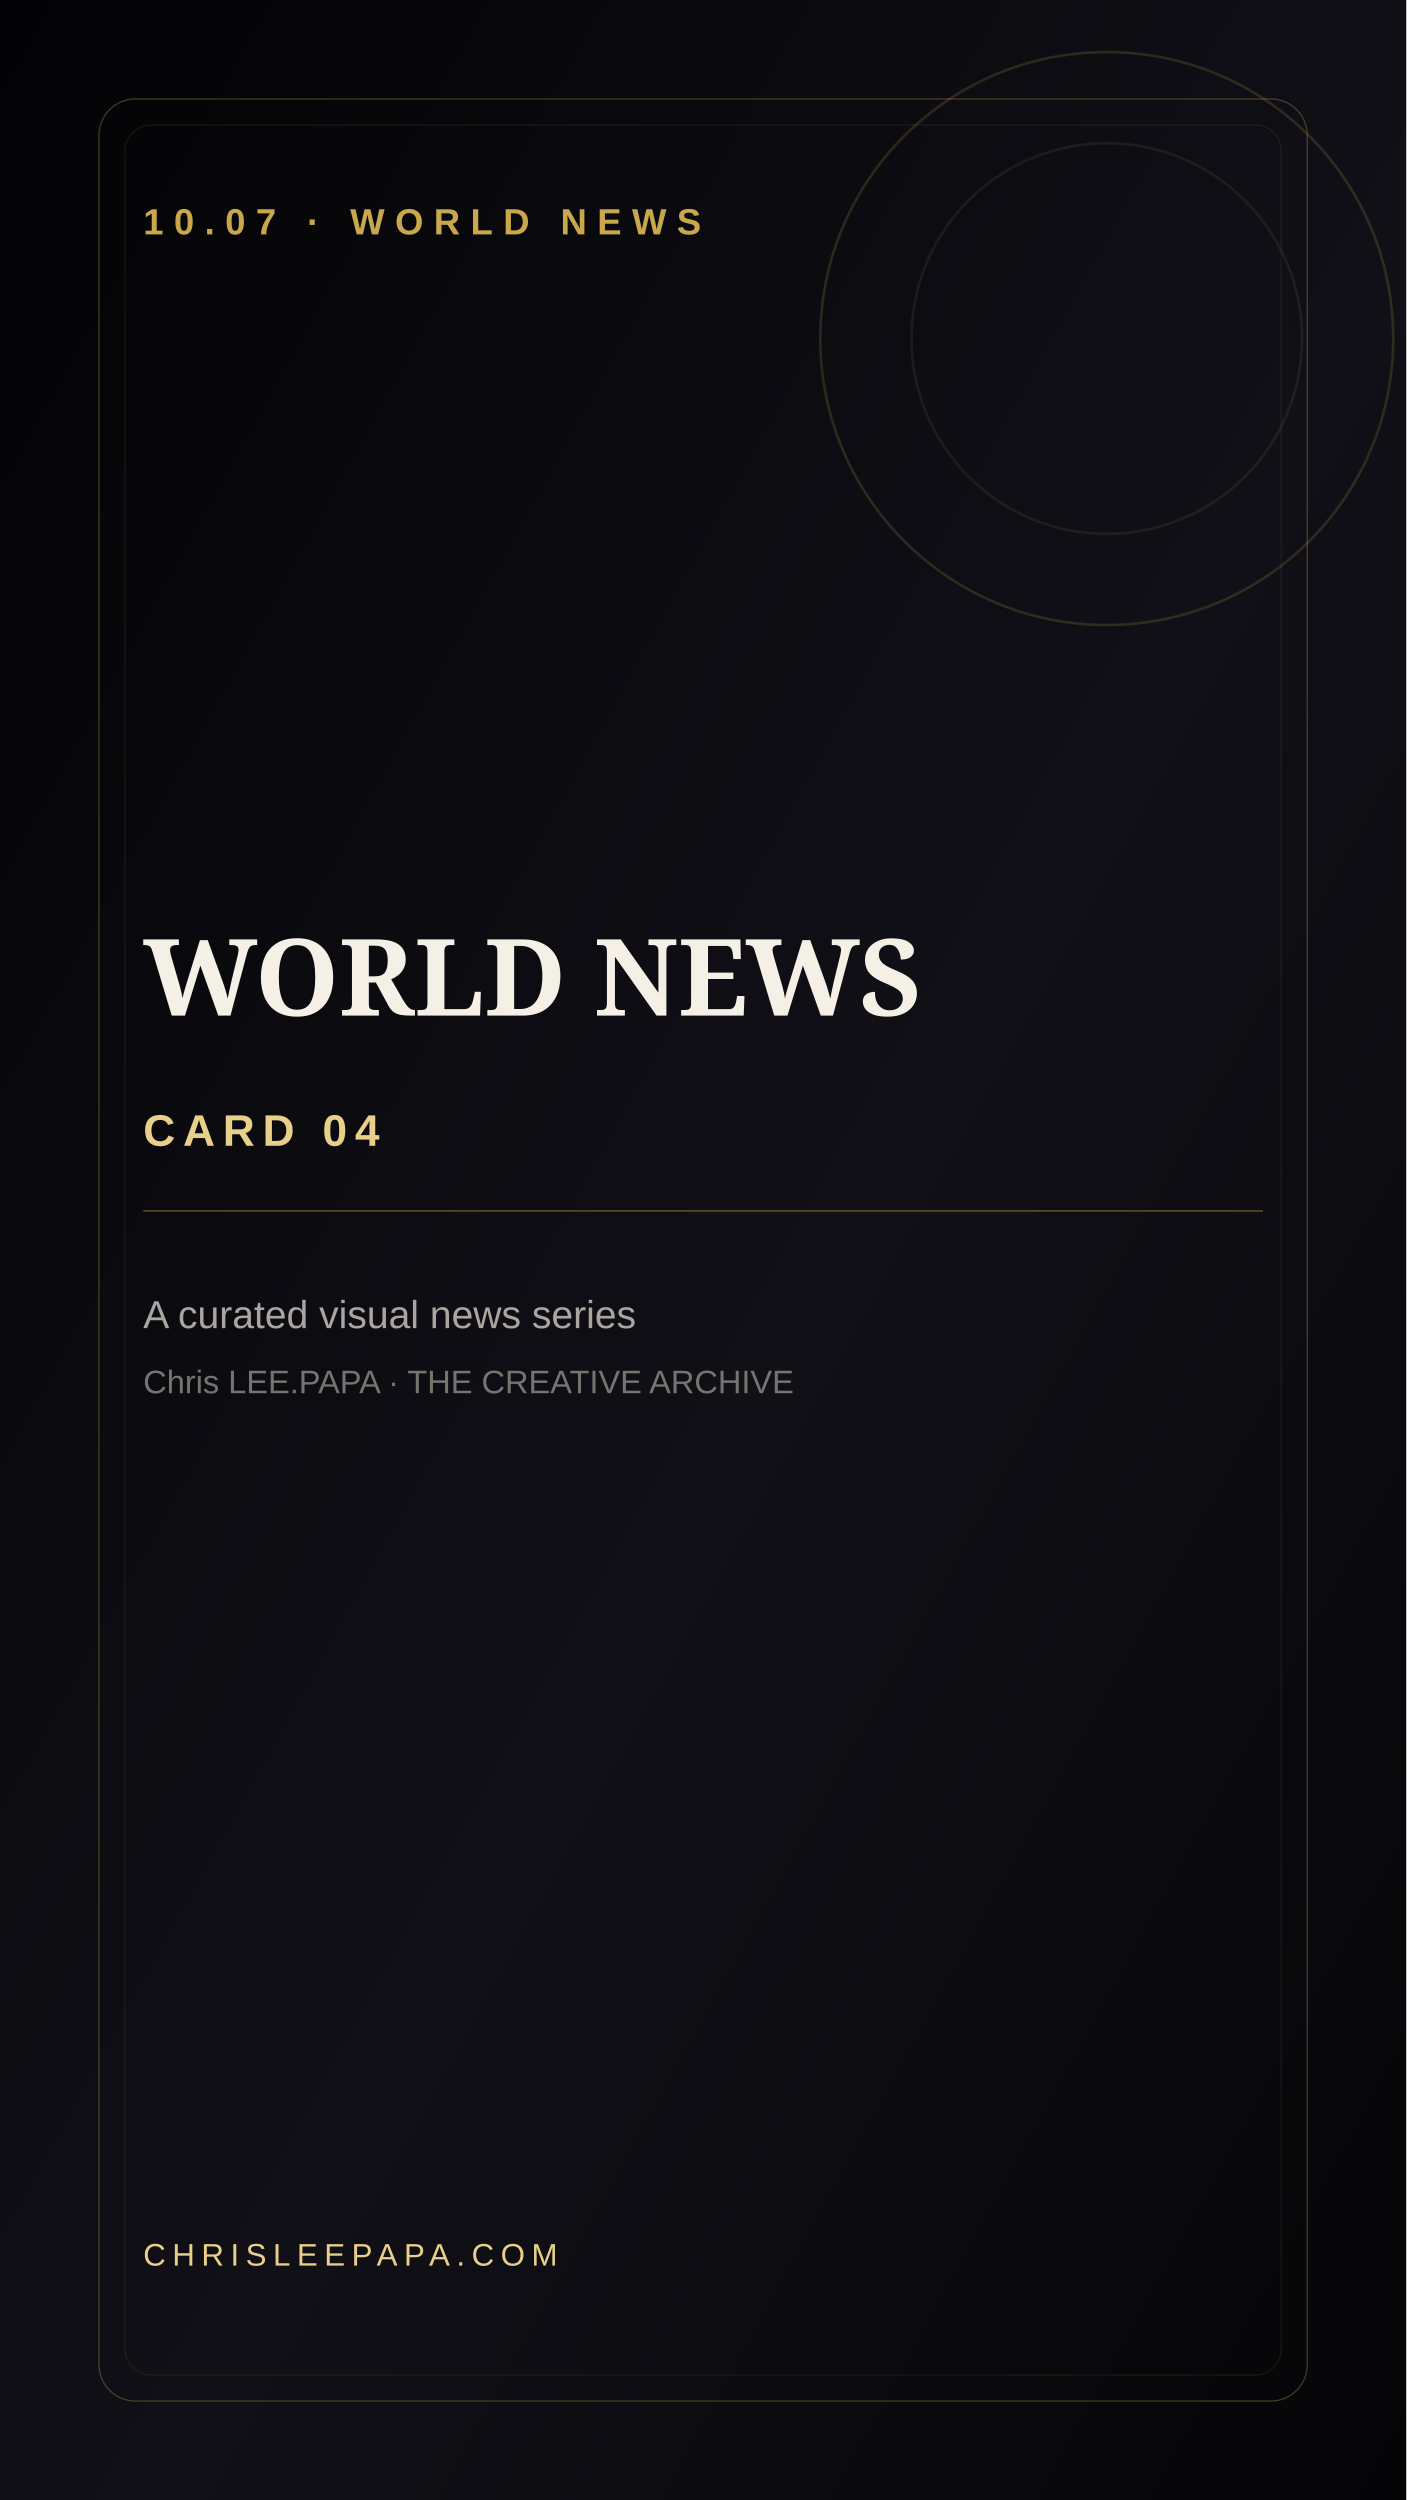
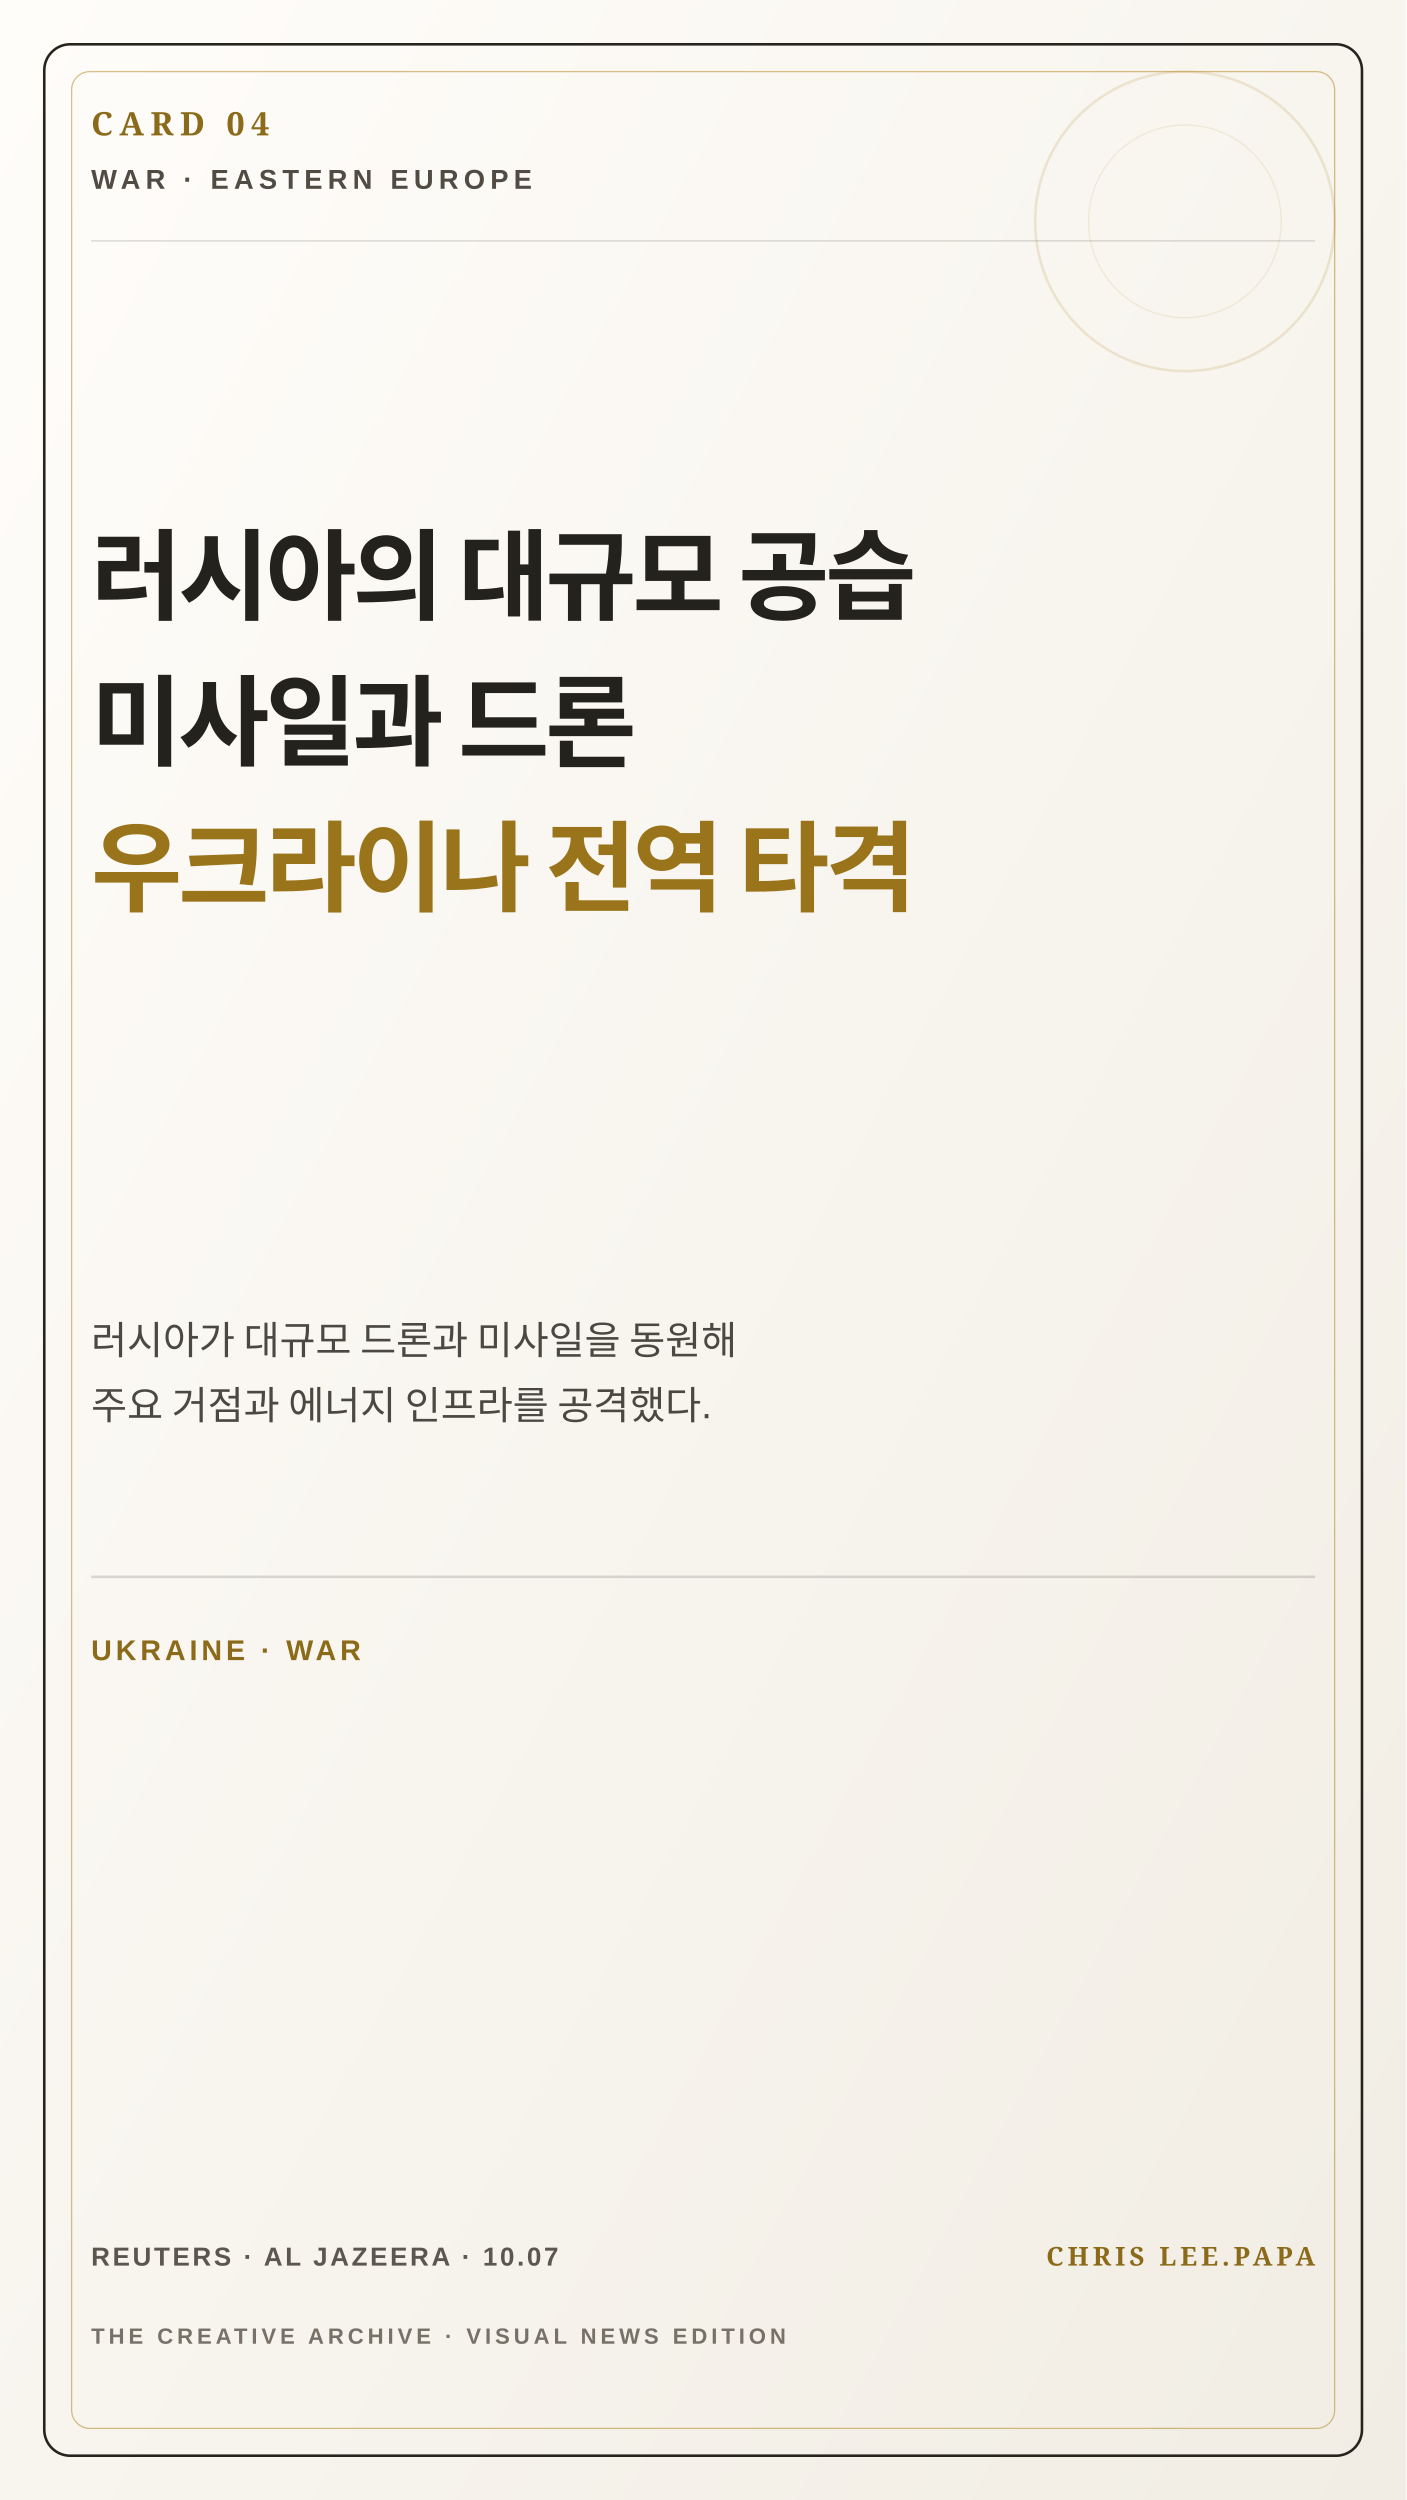
- <svg xmlns="http://www.w3.org/2000/svg" viewBox="0 0 1080 1920">
+ <svg xmlns="http://www.w3.org/2000/svg" width="1080" height="1920" viewBox="0 0 1080 1920">
  <defs>
-     <linearGradient id="g" x1="0" y1="0" x2="1" y2="1">
-       <stop offset="0" stop-color="#030305" />
-       <stop offset=".55" stop-color="#111017" />
-       <stop offset="1" stop-color="#050507" />
+     <linearGradient id="paper" x1="0" y1="0" x2="1" y2="1">
+       <stop offset="0" stop-color="#fffdfa" />
+       <stop offset="1" stop-color="#f1ede4" />
    </linearGradient>
-     <filter id="glow">
-       <feGaussianBlur stdDeviation="18" />
-     </filter>
+     <linearGradient id="gold" x1="0" y1="0" x2="1" y2="1">
+       <stop offset="0" stop-color="#b28b2d" />
+       <stop offset="1" stop-color="#e0c66d" />
+     </linearGradient>
  </defs>
-   <rect width="1080" height="1920" fill="url(#g)" />
-   <circle cx="850" cy="260" r="220" fill="none" stroke="#c9a84c" stroke-opacity=".18" stroke-width="2" />
-   <circle cx="850" cy="260" r="150" fill="none" stroke="#e8d08a" stroke-opacity=".08" stroke-width="2" />
-   <rect x="76" y="76" width="928" height="1768" rx="28" fill="none" stroke="#c9a84c" stroke-opacity=".32" />
-   <rect x="96" y="96" width="888" height="1728" rx="20" fill="none" stroke="#e8d08a" stroke-opacity=".08" />
-   <text x="110" y="180" fill="#c9a84c" font-family="Arial, sans-serif" font-size="28" font-weight="700" letter-spacing="8">10.07 · WORLD NEWS</text>
-   <text x="110" y="780" fill="#f5f0e6" font-family="Georgia, serif" font-size="82" font-weight="700">WORLD NEWS</text>
-   <text x="110" y="880" fill="#e8d08a" font-family="Arial, sans-serif" font-size="34" font-weight="700" letter-spacing="6">CARD 04</text>
-   <line x1="110" y1="930" x2="970" y2="930" stroke="#c9a84c" stroke-opacity=".5" />
-   <text x="110" y="1020" fill="#aaa5a0" font-family="Arial, sans-serif" font-size="30">A curated visual news series</text>
-   <text x="110" y="1070" fill="#77736f" font-family="Arial, sans-serif" font-size="25">Chris LEE.PAPA · THE CREATIVE ARCHIVE</text>
-   <text x="110" y="1740" fill="#e8d08a" font-family="Arial, sans-serif" font-size="24" letter-spacing="5">CHRISLEEPAPA.COM</text>
+   <rect width="1080" height="1920" fill="url(#paper)" />
+   <rect x="34" y="34" width="1012" height="1852" rx="20" fill="none" stroke="#27241e" stroke-width="2" />
+   <rect x="55" y="55" width="970" height="1810" rx="14" fill="none" stroke="#b28b2d" stroke-opacity=".55" />
+   <circle cx="910" cy="170" r="115" fill="none" stroke="#b28b2d" stroke-opacity=".18" stroke-width="2" />
+   <circle cx="910" cy="170" r="74" fill="none" stroke="#b28b2d" stroke-opacity=".14" />
+   <text x="70" y="104" class="num">CARD 04</text>
+   <text x="70" y="145" class="kicker">WAR · EASTERN EUROPE</text>
+   <line x1="70" y1="185" x2="1010" y2="185" stroke="#27241e" stroke-opacity=".18" />
+   <text x="70" y="470" class="title">러시아의 대규모 공습</text>
+   <text x="70" y="582" class="title">미사일과 드론</text>
+   <text x="70" y="694" class="title gold">우크라이나 전역 타격</text>
+   <g class="body">
+     <text x="70" y="1040">러시아가 대규모 드론과 미사일을 동원해</text>
+     <text x="70" y="1090">주요 거점과 에너지 인프라를 공격했다.</text>
+   </g>
+   <rect x="70" y="1210" width="940" height="2" fill="#27241e" opacity=".16" />
+   <text x="70" y="1275" class="tag">UKRAINE · WAR</text>
+   <text x="70" y="1740" class="source">REUTERS · AL JAZEERA · 10.07</text>
+   <text x="1010" y="1740" text-anchor="end" class="mark">CHRIS LEE.PAPA</text>
+   <text x="70" y="1800" class="footer">THE CREATIVE ARCHIVE · VISUAL NEWS EDITION</text>
+   <style>
+ .num{font:700 25px Cinzel,Georgia,serif;letter-spacing:5px;fill:#8b6a19}.kicker{font:600 21px Arial,sans-serif;letter-spacing:4px;fill:#514c43}.date{font:700 32px Cinzel,Georgia,serif;letter-spacing:5px;fill:#8b6a19}.title{font:700 76px "Noto Serif KR",Georgia,serif;fill:#24221d;letter-spacing:-3px}.title.gold{fill:#9a741a}.body{font:400 30px "Noto Serif KR",Arial,sans-serif;fill:#4b4841}.tag{font:700 22px Arial,sans-serif;letter-spacing:3px;fill:#8b6a19}.source{font:600 20px Arial,sans-serif;letter-spacing:2px;fill:#5b574f}.mark{font:700 20px Cinzel,Georgia,serif;letter-spacing:3px;fill:#8b6a19}.footer{font:600 17px Arial,sans-serif;letter-spacing:3px;fill:#777168}
+ </style>
</svg>
